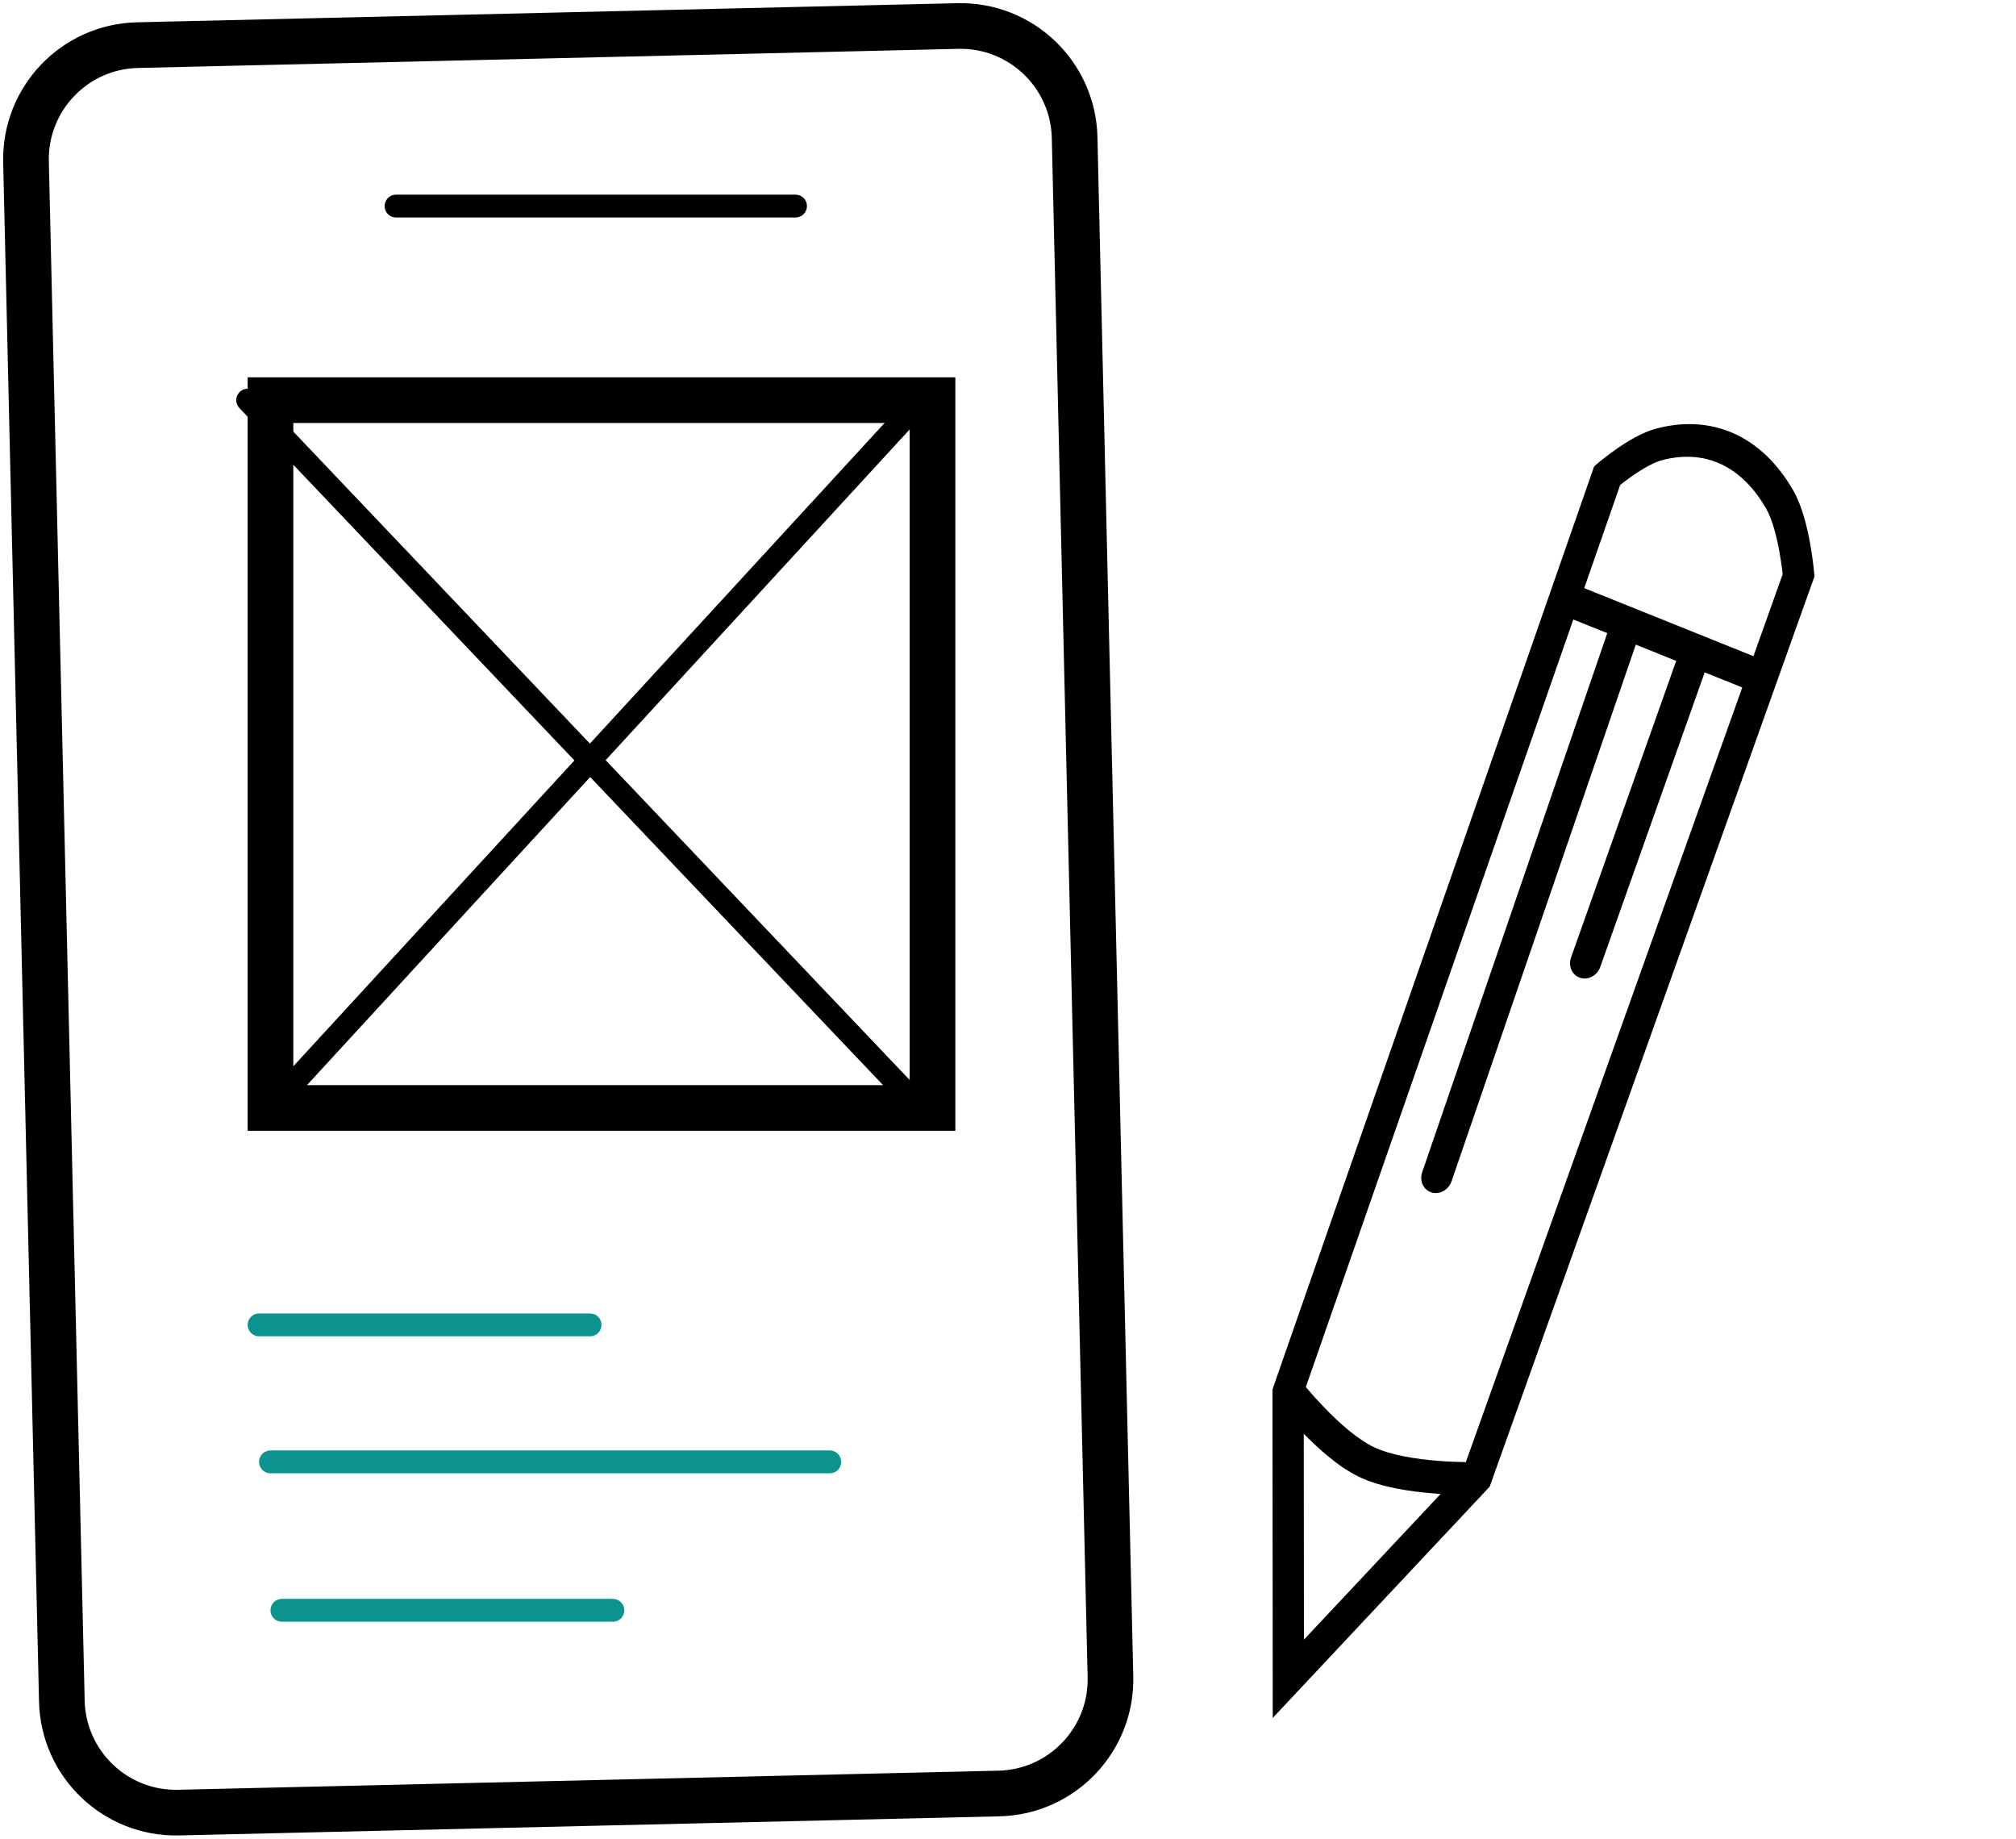
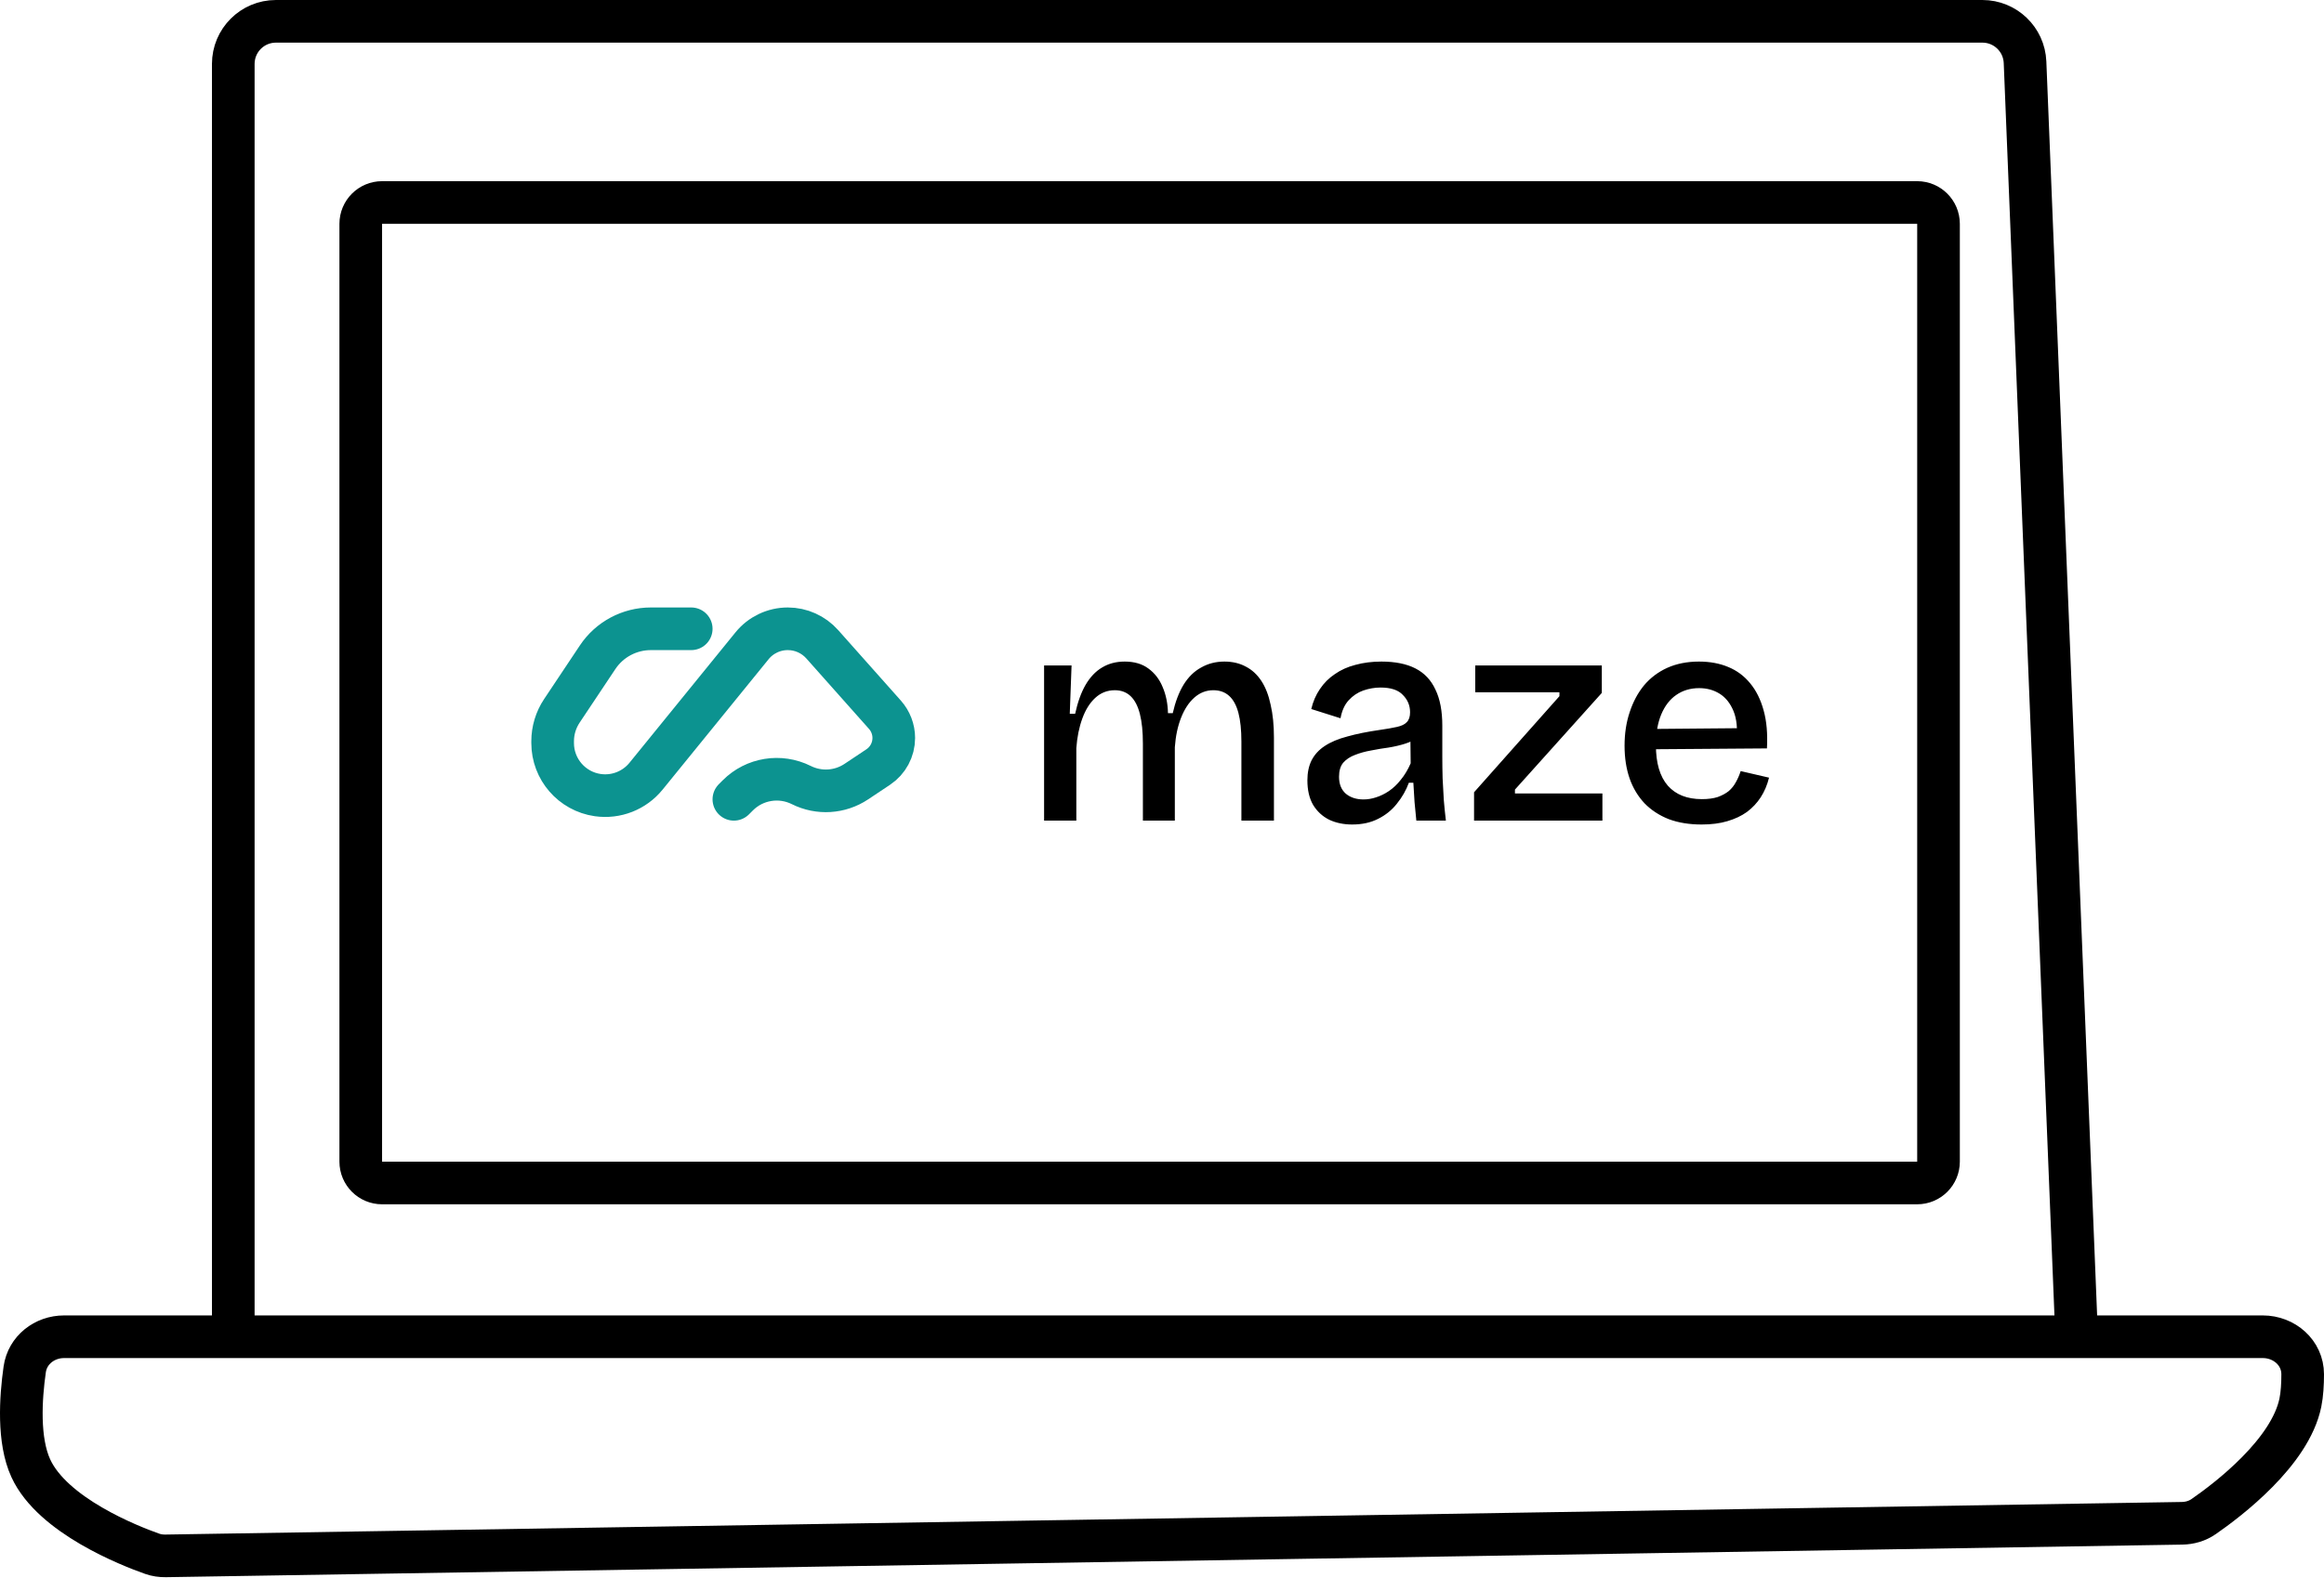
- <svg xmlns="http://www.w3.org/2000/svg" preserveAspectRatio="none" overflow="visible" style="display: block;" width="88.313" height="80.525" viewBox="0 0 88.313 80.525" fill="none">
-   <g id="Group 226">
-     <rect id="Rectangle 65" x="1.023" y="2.093" width="45.948" height="77.43" rx="5" transform="rotate(-1.33402 1.02301 2.09272)" stroke="black" stroke-width="2" />
-     <rect id="Rectangle 66" x="11.849" y="17.525" width="29" height="31" stroke="black" stroke-width="2" />
-     <path id="Vector 1004" d="M10.849 17.525L39.849 48.025" stroke="black" stroke-linecap="round" />
-     <path id="Vector 1005" d="M11.849 48.525L40.349 17.525" stroke="black" stroke-linecap="round" />
-     <path id="Vector 1006" d="M17.349 9.025H34.849" stroke="black" stroke-linecap="round" />
-     <path id="Vector 1007" d="M11.349 58.025H25.849" stroke="#0C9390" stroke-linecap="round" />
-     <path id="Vector 1008" d="M11.849 64.025H36.349" stroke="#0C9390" stroke-linecap="round" />
-     <path id="Vector 1009" d="M12.349 70.525H26.849" stroke="#0C9390" stroke-linecap="round" />
-     <path id="Vector 985" d="M56.437 73.525L55.753 73.575L55.754 75.239L56.91 74.007L56.437 73.525ZM56.426 60.933L55.785 60.73L55.742 60.854L55.742 60.983L56.426 60.933ZM70.404 20.829L69.993 20.288L69.833 20.425L69.763 20.626L70.404 20.829ZM72.67 19.465L72.545 18.772L72.67 19.465ZM77.961 21.877L77.368 22.276V22.276L77.961 21.877ZM78.788 25.197L79.428 25.405L79.484 25.249L79.471 25.087L78.788 25.197ZM64.673 64.748L65.145 65.23L65.257 65.111L65.312 64.956L64.673 64.748ZM59.849 64.025L60.17 63.372V63.372L59.849 64.025ZM56.437 73.525L57.122 73.475L57.111 60.884L56.426 60.933L55.742 60.983L55.753 73.575L56.437 73.525ZM56.426 60.933L57.068 61.137L71.046 21.032L70.404 20.829L69.763 20.626L55.785 60.73L56.426 60.933ZM70.404 20.829C70.816 21.37 70.816 21.37 70.816 21.37C70.816 21.37 70.816 21.37 70.816 21.37C70.816 21.37 70.816 21.37 70.816 21.37C70.816 21.37 70.816 21.37 70.816 21.37C70.816 21.37 70.816 21.37 70.817 21.369C70.819 21.367 70.822 21.365 70.826 21.362C70.834 21.355 70.846 21.344 70.863 21.331C70.897 21.303 70.947 21.262 71.01 21.212C71.138 21.111 71.317 20.975 71.524 20.831C71.959 20.529 72.437 20.252 72.795 20.157L72.67 19.465L72.545 18.772C71.932 18.935 71.277 19.34 70.822 19.656C70.584 19.822 70.379 19.978 70.234 20.092C70.161 20.15 70.102 20.198 70.061 20.232C70.04 20.249 70.024 20.262 70.013 20.272C70.007 20.276 70.002 20.28 69.999 20.283C69.998 20.285 69.996 20.286 69.995 20.287C69.995 20.287 69.994 20.287 69.994 20.288C69.994 20.288 69.994 20.288 69.993 20.288C69.993 20.288 69.993 20.288 69.993 20.288C69.993 20.288 69.993 20.288 70.404 20.829ZM72.67 19.465L72.795 20.157C73.746 19.905 74.608 19.971 75.362 20.314C76.12 20.658 76.809 21.302 77.368 22.276L77.961 21.877L78.555 21.479C77.887 20.318 77.017 19.468 75.979 18.996C74.937 18.522 73.767 18.448 72.545 18.772L72.67 19.465ZM77.961 21.877L77.368 22.276C77.63 22.73 77.82 23.46 77.944 24.138C78.004 24.465 78.045 24.76 78.071 24.973C78.084 25.079 78.093 25.165 78.099 25.222C78.102 25.251 78.103 25.273 78.105 25.287C78.106 25.294 78.106 25.3 78.106 25.303C78.106 25.305 78.106 25.306 78.106 25.306C78.106 25.306 78.106 25.307 78.106 25.307C78.106 25.307 78.106 25.307 78.106 25.307C78.106 25.307 78.106 25.306 78.106 25.306C78.106 25.306 78.106 25.306 78.788 25.197C79.471 25.087 79.471 25.087 79.471 25.087C79.471 25.087 79.471 25.087 79.471 25.087C79.47 25.086 79.47 25.086 79.47 25.086C79.47 25.085 79.47 25.085 79.47 25.084C79.47 25.082 79.47 25.08 79.47 25.078C79.469 25.073 79.469 25.065 79.468 25.056C79.466 25.038 79.464 25.011 79.46 24.978C79.454 24.911 79.443 24.816 79.429 24.699C79.401 24.465 79.356 24.14 79.29 23.778C79.162 23.077 78.939 22.147 78.555 21.479L77.961 21.877ZM78.788 25.197L78.149 24.988L64.033 64.539L64.673 64.748L65.312 64.956L79.428 25.405L78.788 25.197ZM64.673 64.748L64.2 64.265L55.965 73.042L56.437 73.525L56.91 74.007L65.145 65.23L64.673 64.748ZM56.426 60.933C55.884 61.408 55.884 61.408 55.885 61.408C55.885 61.408 55.885 61.408 55.885 61.408C55.885 61.408 55.885 61.408 55.885 61.409C55.886 61.409 55.886 61.41 55.886 61.41C55.888 61.412 55.889 61.414 55.891 61.417C55.895 61.422 55.901 61.429 55.908 61.438C55.923 61.457 55.945 61.484 55.972 61.518C56.028 61.586 56.108 61.683 56.209 61.802C56.41 62.039 56.695 62.363 57.034 62.712C57.695 63.397 58.615 64.239 59.529 64.678L59.849 64.025L60.17 63.372C59.467 63.033 58.675 62.329 58.03 61.662C57.714 61.336 57.447 61.033 57.259 60.812C57.166 60.702 57.092 60.612 57.042 60.551C57.017 60.52 56.998 60.496 56.986 60.481C56.98 60.473 56.975 60.467 56.972 60.464C56.971 60.462 56.97 60.46 56.969 60.46C56.969 60.459 56.969 60.459 56.969 60.459C56.968 60.459 56.968 60.459 56.968 60.459C56.968 60.459 56.969 60.459 56.969 60.459C56.969 60.459 56.969 60.459 56.426 60.933ZM59.849 64.025L59.529 64.678C60.49 65.141 61.796 65.327 62.801 65.406C63.315 65.447 63.774 65.461 64.104 65.465C64.269 65.467 64.403 65.466 64.496 65.465C64.543 65.465 64.579 65.464 64.604 65.464C64.617 65.463 64.627 65.463 64.634 65.463C64.638 65.463 64.64 65.463 64.642 65.463C64.643 65.463 64.644 65.463 64.645 65.463C64.645 65.463 64.645 65.463 64.645 65.463C64.645 65.463 64.646 65.463 64.646 65.463C64.646 65.463 64.646 65.463 64.673 64.748C64.699 64.033 64.7 64.033 64.7 64.033C64.7 64.033 64.7 64.033 64.7 64.033C64.7 64.033 64.7 64.033 64.7 64.033C64.699 64.033 64.699 64.033 64.699 64.033C64.698 64.033 64.696 64.033 64.693 64.033C64.688 64.033 64.68 64.033 64.67 64.034C64.649 64.034 64.617 64.035 64.575 64.035C64.49 64.036 64.367 64.037 64.213 64.035C63.904 64.031 63.476 64.018 62.997 63.98C62.016 63.903 60.91 63.728 60.17 63.372L59.849 64.025Z" fill="black" />
-     <path id="Vector 996" d="M71.74 27.992C71.87 27.613 71.688 27.216 71.333 27.106C70.978 26.995 70.585 27.213 70.455 27.593L71.097 27.792L71.74 27.992ZM62.301 51.337C62.171 51.716 62.353 52.113 62.708 52.223C63.063 52.333 63.456 52.115 63.587 51.736L62.944 51.536L62.301 51.337ZM71.097 27.792L70.455 27.593L62.301 51.337L62.944 51.536L63.587 51.736L71.74 27.992L71.097 27.792Z" fill="black" />
-     <path id="Vector 995" d="M68.906 25.559C68.562 25.42 68.156 25.608 68 25.978C67.844 26.348 67.996 26.76 68.34 26.898L68.623 26.229L68.906 25.559ZM76.448 30.159C76.793 30.298 77.198 30.11 77.355 29.74C77.511 29.37 77.359 28.958 77.015 28.82L76.732 29.489L76.448 30.159ZM68.623 26.229L68.34 26.898L76.448 30.159L76.732 29.489L77.015 28.82L68.906 25.559L68.623 26.229Z" fill="black" />
-     <path id="Vector 997" d="M74.692 29.401C74.827 29.023 74.649 28.624 74.295 28.51C73.942 28.395 73.547 28.609 73.412 28.987L74.052 29.194L74.692 29.401ZM68.822 41.932C68.687 42.31 68.865 42.709 69.219 42.824C69.572 42.938 69.968 42.725 70.102 42.347L69.462 42.139L68.822 41.932ZM74.052 29.194L73.412 28.987L68.822 41.932L69.462 42.139L70.102 42.347L74.692 29.401L74.052 29.194Z" fill="black" />
-   </g>
+ <svg xmlns="http://www.w3.org/2000/svg" width="109" height="74" viewBox="0 0 109 74" fill="none">
+   <path d="M10.941 62.714V3C10.941 1.895 11.836 1 12.941 1H92.979C94.052 1 94.934 1.847 94.978 2.919L97.399 62.714M97.399 62.714H3.006C2.089 62.714 1.288 63.338 1.159 64.246C0.965 65.606 0.842 67.575 1.446 68.886C2.467 71.105 6.067 72.519 7.139 72.897C7.34 72.968 7.551 72.998 7.764 72.995L102.343 71.466C102.705 71.46 103.057 71.358 103.354 71.152C104.498 70.361 107.418 68.141 107.893 65.8C107.973 65.406 108 64.932 108 64.474C108 63.466 107.137 62.714 106.129 62.714H97.399Z" stroke="black" stroke-width="2" stroke-linecap="round" />
+   <rect x="16.92" y="9.5" width="74" height="46" rx="1" stroke="black" stroke-width="2" />
+   <path d="M48.97 38.5V33.936V31.22H50.258L50.174 33.488H50.426C50.547 32.937 50.71 32.485 50.916 32.13C51.13 31.766 51.387 31.495 51.686 31.318C51.994 31.131 52.348 31.038 52.75 31.038C53.198 31.038 53.566 31.145 53.856 31.36C54.154 31.575 54.378 31.864 54.528 32.228C54.686 32.592 54.77 33.003 54.78 33.46H55.004C55.125 32.928 55.293 32.485 55.508 32.13C55.732 31.766 56.007 31.495 56.334 31.318C56.66 31.131 57.024 31.038 57.426 31.038C57.808 31.038 58.144 31.117 58.434 31.276C58.723 31.425 58.966 31.649 59.162 31.948C59.358 32.247 59.502 32.62 59.596 33.068C59.698 33.507 59.75 34.015 59.75 34.594V38.5H58.224V34.79C58.224 34.249 58.177 33.801 58.084 33.446C57.99 33.091 57.846 32.825 57.65 32.648C57.454 32.471 57.206 32.382 56.908 32.382C56.572 32.382 56.273 32.499 56.012 32.732C55.76 32.956 55.554 33.269 55.396 33.67C55.237 34.071 55.139 34.533 55.102 35.056V38.5H53.604V34.888C53.604 34.328 53.557 33.866 53.464 33.502C53.37 33.129 53.226 32.849 53.03 32.662C52.834 32.475 52.586 32.382 52.288 32.382C51.933 32.382 51.625 32.503 51.364 32.746C51.112 32.979 50.911 33.301 50.762 33.712C50.612 34.123 50.519 34.585 50.482 35.098V38.5H48.97ZM63.419 38.682C63.018 38.682 62.658 38.607 62.341 38.458C62.024 38.299 61.772 38.066 61.585 37.758C61.408 37.45 61.319 37.067 61.319 36.61C61.319 36.246 61.385 35.933 61.515 35.672C61.655 35.401 61.861 35.177 62.131 35C62.411 34.813 62.766 34.664 63.195 34.552C63.624 34.431 64.133 34.328 64.721 34.244C65.048 34.197 65.314 34.151 65.519 34.104C65.734 34.057 65.888 33.983 65.981 33.88C66.084 33.777 66.135 33.623 66.135 33.418C66.135 33.101 66.023 32.83 65.799 32.606C65.585 32.373 65.234 32.256 64.749 32.256C64.478 32.256 64.208 32.303 63.937 32.396C63.676 32.489 63.447 32.643 63.251 32.858C63.065 33.063 62.938 33.343 62.873 33.698L61.501 33.264C61.585 32.909 61.721 32.597 61.907 32.326C62.094 32.046 62.327 31.813 62.607 31.626C62.887 31.43 63.209 31.285 63.573 31.192C63.947 31.089 64.353 31.038 64.791 31.038C65.435 31.038 65.967 31.145 66.387 31.36C66.807 31.575 67.12 31.906 67.325 32.354C67.54 32.793 67.647 33.357 67.647 34.048V35.532C67.647 35.84 67.652 36.167 67.661 36.512C67.68 36.848 67.698 37.189 67.717 37.534C67.745 37.87 67.778 38.192 67.815 38.5H66.429C66.401 38.22 66.373 37.931 66.345 37.632C66.326 37.333 66.308 37.03 66.289 36.722H66.079C65.948 37.077 65.762 37.403 65.519 37.702C65.286 38.001 64.992 38.239 64.637 38.416C64.292 38.593 63.886 38.682 63.419 38.682ZM63.951 37.506C64.147 37.506 64.343 37.473 64.539 37.408C64.745 37.343 64.945 37.245 65.141 37.114C65.347 36.974 65.533 36.797 65.701 36.582C65.879 36.367 66.032 36.111 66.163 35.812L66.149 34.496L66.513 34.566C66.355 34.706 66.154 34.813 65.911 34.888C65.678 34.963 65.421 35.023 65.141 35.07C64.861 35.107 64.581 35.154 64.301 35.21C64.031 35.257 63.779 35.327 63.545 35.42C63.321 35.504 63.139 35.625 62.999 35.784C62.868 35.943 62.803 36.162 62.803 36.442C62.803 36.787 62.91 37.053 63.125 37.24C63.34 37.417 63.615 37.506 63.951 37.506ZM69.136 38.5V37.17L73.14 32.662V32.48H69.192V31.22H75.128V32.508L71.054 37.044V37.226H75.156V38.5H69.136ZM79.806 38.682C79.228 38.682 78.715 38.598 78.266 38.43C77.819 38.253 77.441 38.005 77.132 37.688C76.825 37.361 76.591 36.974 76.433 36.526C76.274 36.069 76.195 35.555 76.195 34.986C76.195 34.417 76.274 33.894 76.433 33.418C76.591 32.933 76.815 32.513 77.105 32.158C77.403 31.803 77.767 31.528 78.197 31.332C78.635 31.136 79.13 31.038 79.68 31.038C80.194 31.038 80.651 31.122 81.052 31.29C81.463 31.458 81.808 31.715 82.088 32.06C82.368 32.396 82.579 32.821 82.719 33.334C82.859 33.838 82.91 34.431 82.873 35.112L77.174 35.154V34.202L81.977 34.16L81.445 34.748C81.501 34.188 81.454 33.726 81.305 33.362C81.155 32.998 80.941 32.727 80.66 32.55C80.38 32.373 80.058 32.284 79.695 32.284C79.284 32.284 78.924 32.391 78.617 32.606C78.318 32.811 78.085 33.115 77.916 33.516C77.749 33.917 77.665 34.398 77.665 34.958C77.665 35.798 77.851 36.433 78.225 36.862C78.598 37.282 79.13 37.492 79.82 37.492C80.11 37.492 80.357 37.459 80.562 37.394C80.768 37.319 80.941 37.226 81.081 37.114C81.221 36.993 81.332 36.853 81.416 36.694C81.51 36.526 81.585 36.353 81.641 36.176L82.971 36.484C82.886 36.829 82.756 37.137 82.579 37.408C82.41 37.669 82.196 37.898 81.934 38.094C81.673 38.281 81.365 38.425 81.01 38.528C80.665 38.631 80.264 38.682 79.806 38.682Z" fill="black" />
+   <path d="M32.42 29.5H30.525C29.522 29.5 28.585 30.001 28.029 30.836L26.35 33.354C26.07 33.775 25.92 34.27 25.92 34.776V34.861C25.92 36.088 26.822 37.129 28.037 37.303C28.895 37.425 29.754 37.089 30.3 36.416L35.271 30.299C35.681 29.793 36.298 29.5 36.949 29.5C37.566 29.5 38.154 29.764 38.565 30.226L41.506 33.534C41.772 33.834 41.92 34.222 41.92 34.623C41.92 35.171 41.646 35.682 41.19 35.986L40.164 36.67C39.395 37.183 38.409 37.245 37.582 36.831C36.589 36.335 35.39 36.529 34.606 37.314L34.42 37.5" stroke="#0C9390" stroke-width="2" stroke-linecap="round" />
</svg>
